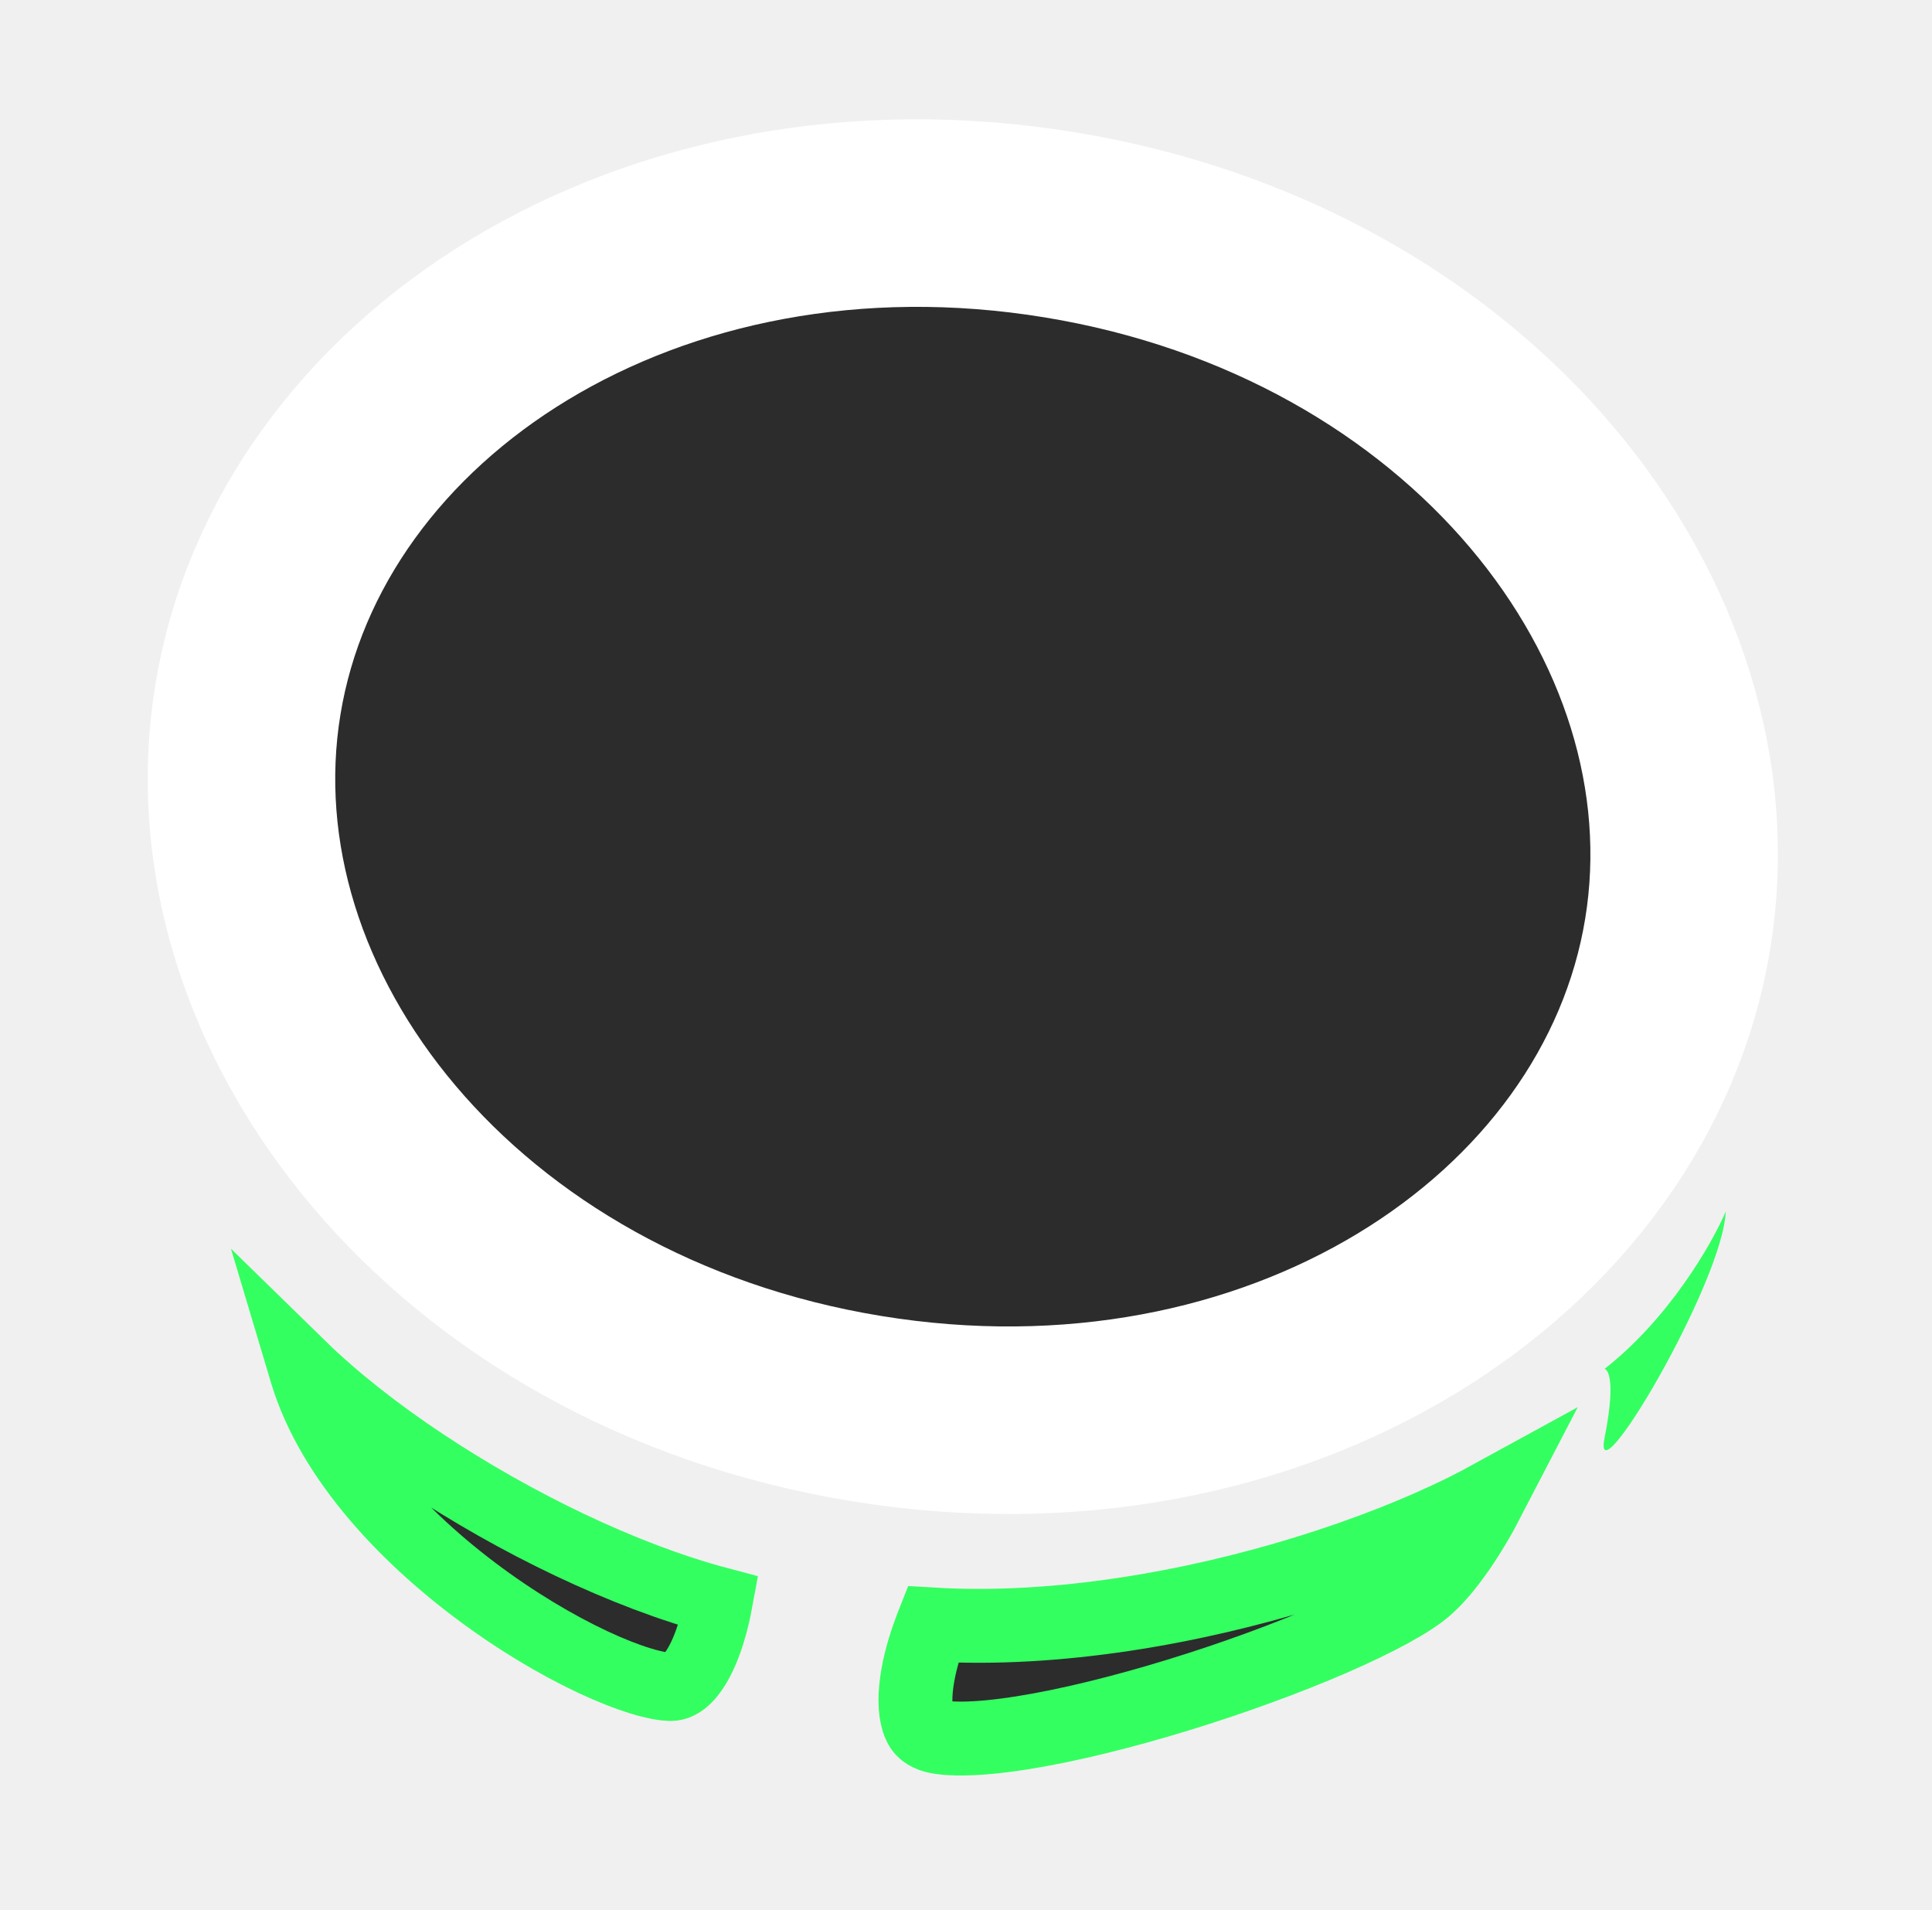
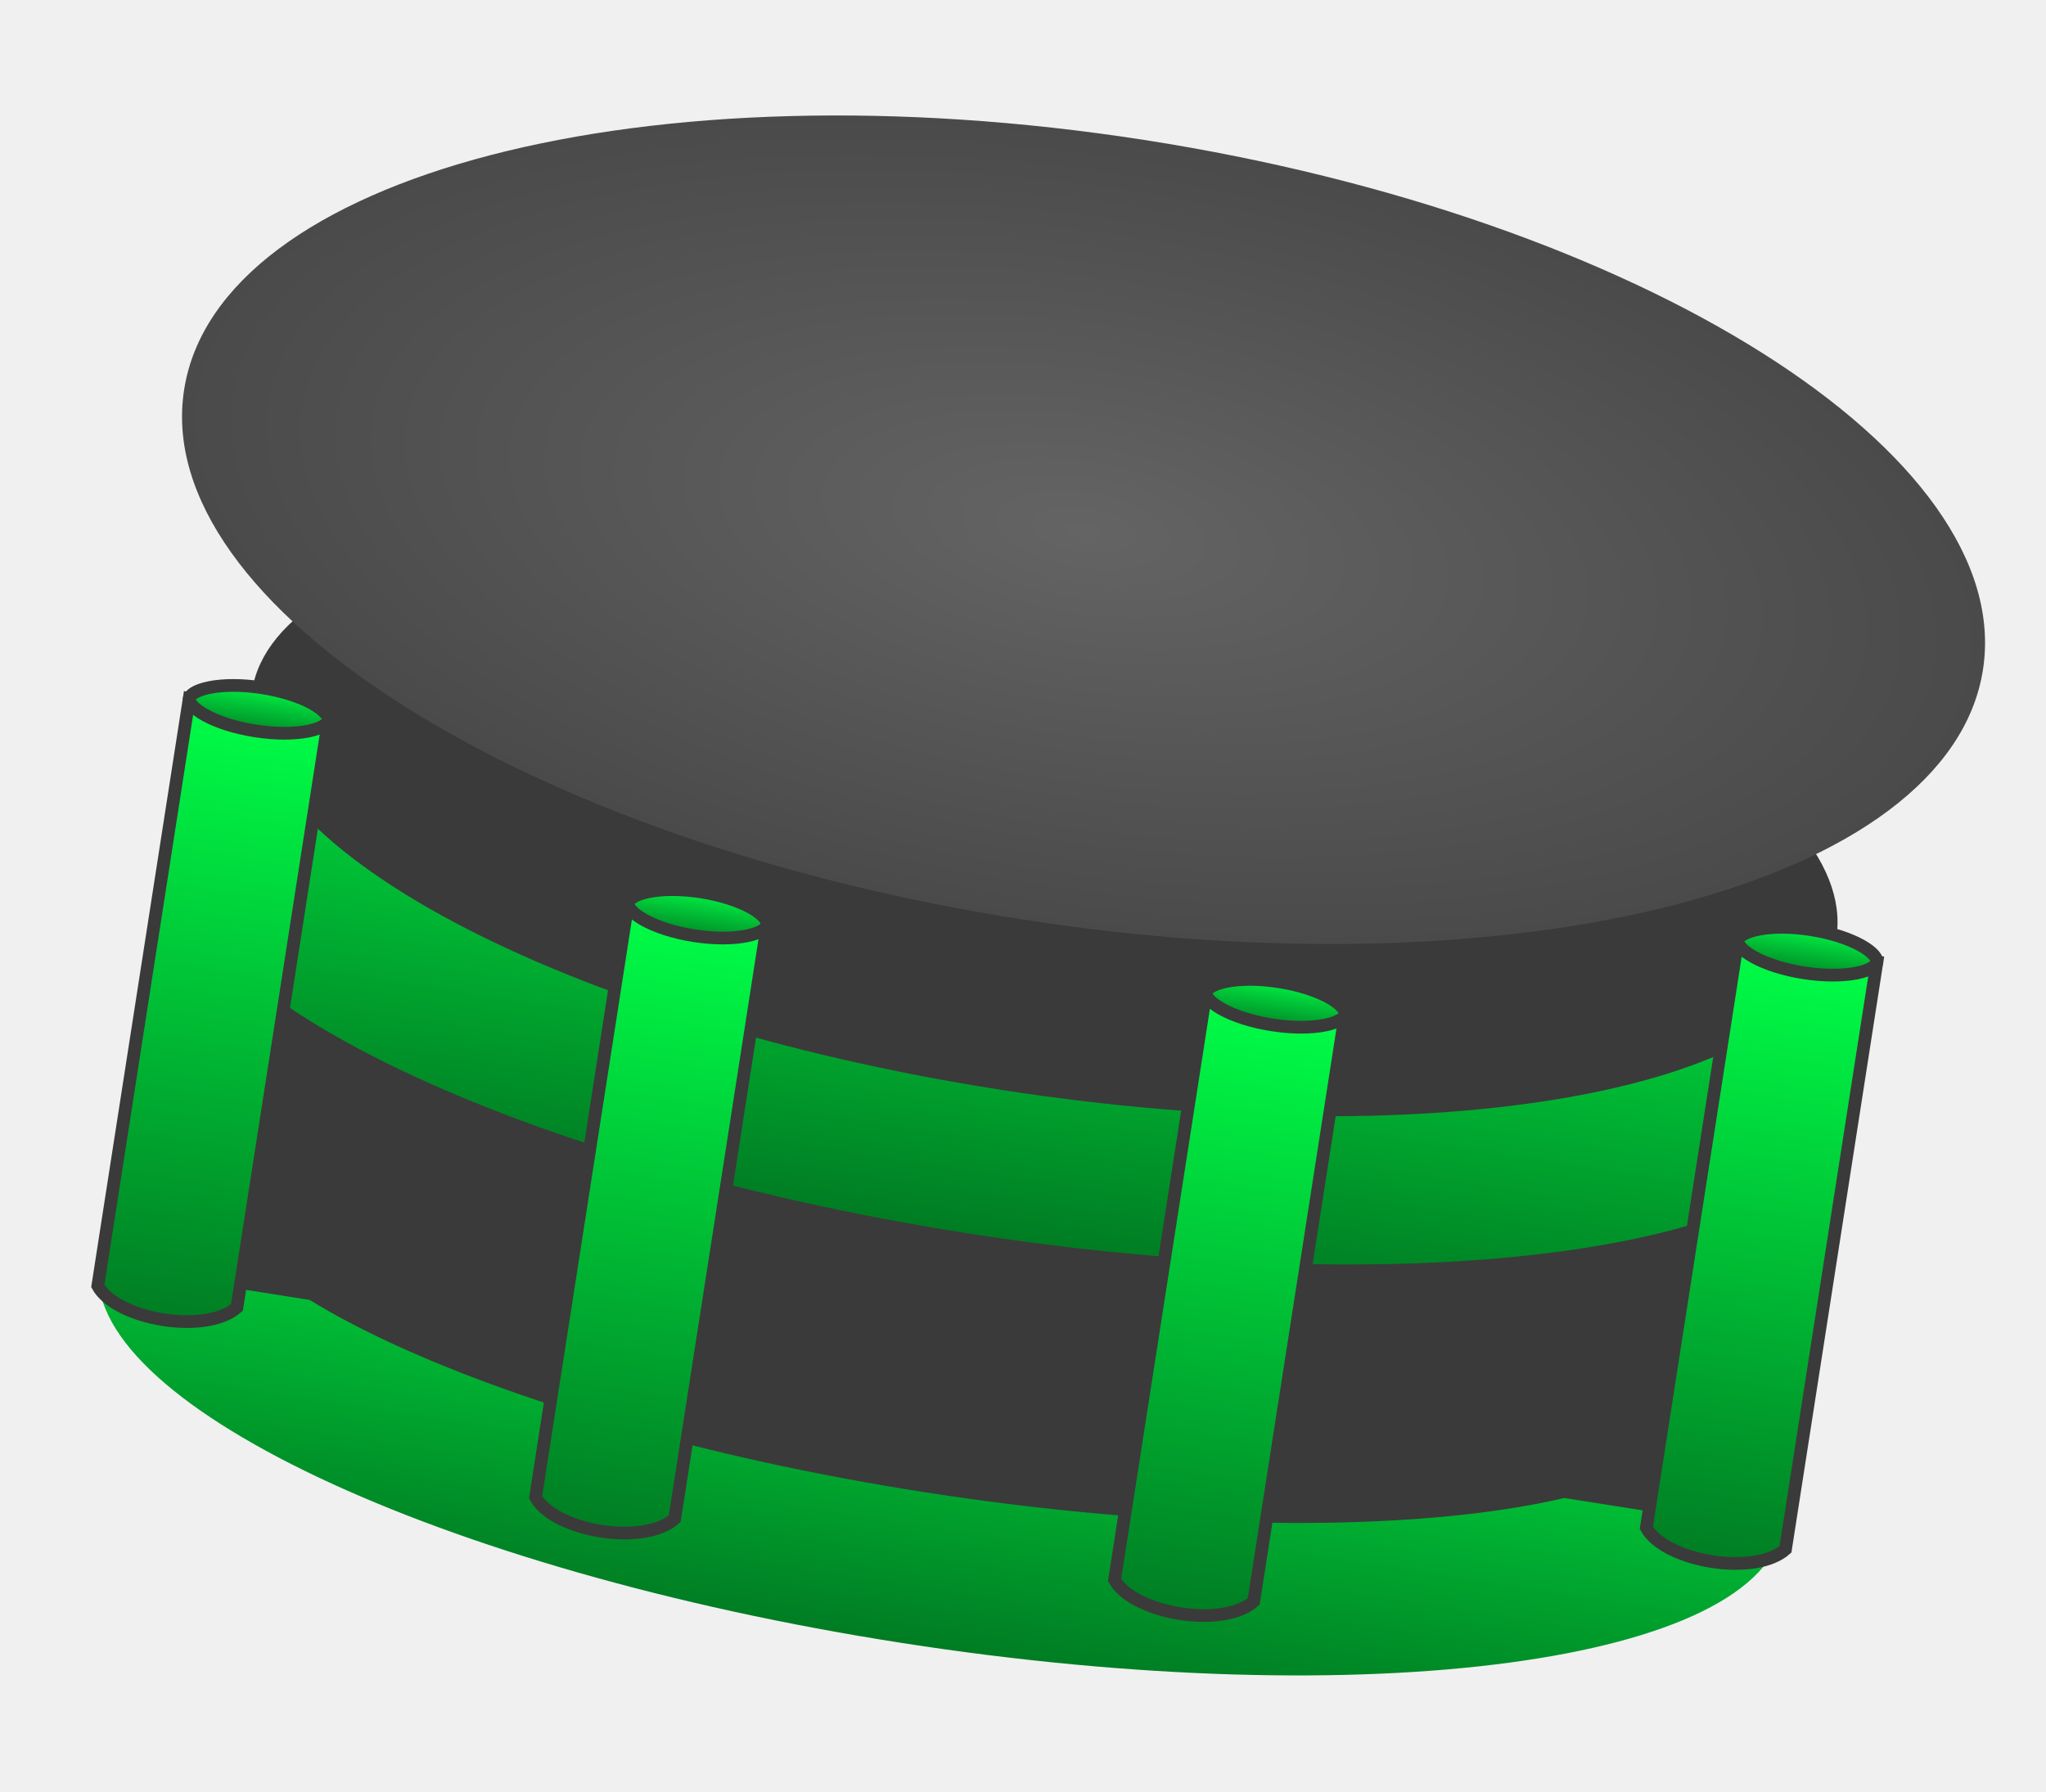
- <svg xmlns="http://www.w3.org/2000/svg" width="340" height="336" viewBox="0 0 340 336" fill="none">
-   <g id="tom1">
-     <path id="Rectangle 61" d="M125.037 287.581C125.687 285.534 126.153 283.478 126.48 281.696C109.765 277.252 90.627 267.932 74.671 257.332C66.521 251.917 59.038 246.06 53.026 240.188C53.17 240.67 53.318 241.162 53.47 241.664C58.124 257.04 71.644 271.3 86.211 281.707C93.402 286.844 100.599 290.86 106.638 293.471C109.66 294.777 112.303 295.693 114.444 296.231C116.705 296.799 117.956 296.831 118.391 296.775C119.398 296.645 120.501 296.071 121.752 294.443C123.05 292.754 124.159 290.346 125.037 287.581Z" fill="#2C2C2C" stroke="#34FF61" stroke-width="12" />
-     <path id="Rectangle 60" d="M258.065 265.63C259.444 264.942 260.782 264.245 262.069 263.54C258.761 269.92 254.66 276.105 250.852 279.404C248.233 281.673 242.444 284.874 234.37 288.376C226.48 291.799 216.937 295.288 207.282 298.248C197.609 301.214 187.973 303.603 179.881 304.883C175.83 305.523 172.298 305.864 169.422 305.89C166.396 305.917 164.704 305.584 164.013 305.323C162.593 304.786 162.002 304.112 161.562 302.709C160.98 300.853 160.936 298.144 161.504 294.871C162.05 291.721 163.053 288.641 163.956 286.292C164.018 286.132 164.079 285.976 164.139 285.824C186.171 287.133 210.028 282.8 229.913 276.669C240.563 273.385 250.239 269.535 258.065 265.63Z" fill="#2C2C2C" stroke="#34FF61" stroke-width="13" />
-     <path id="Ellipse 122" d="M295.253 164.294C286.23 219.38 224.501 259.629 152.384 247.817C80.267 236.005 34.603 178.166 43.626 123.08C52.648 67.994 114.378 27.745 186.494 39.557C258.611 51.368 304.275 109.207 295.253 164.294Z" fill="#2C2C2C" stroke="white" stroke-width="33" />
-     <path id="Rectangle 64" d="M282.38 240.847C293.742 231.935 301.228 218.908 303.7 213.172C303.197 225.722 280.041 264.763 282.38 252.966C284.719 241.168 282.38 240.847 282.38 240.847Z" fill="#34FF61" />
-   </g>
+ <svg xmlns="http://www.w3.org/2000/svg" width="161" height="141" viewBox="0 0 161 141" fill="none">
+   <path d="M134.405 119.076L134.405 119.077C134.404 119.078 134.404 119.081 134.402 119.085C134.399 119.094 134.391 119.118 134.37 119.156C134.329 119.234 134.232 119.391 134.018 119.615C133.57 120.089 132.729 120.737 131.292 121.442C128.389 122.868 123.92 124.11 117.965 124.91C106.137 126.499 89.828 126.169 71.934 123.384C54.04 120.599 38.403 115.958 27.617 110.849C22.187 108.277 18.307 105.736 15.974 103.495C14.82 102.386 14.216 101.513 13.932 100.926C13.797 100.647 13.751 100.468 13.736 100.382C13.729 100.339 13.727 100.314 13.727 100.305C13.727 100.303 13.727 100.302 13.727 100.3C13.727 100.298 13.727 100.297 13.727 100.296L13.727 100.295L13.728 100.293C13.728 100.292 13.729 100.29 13.73 100.285C13.733 100.276 13.742 100.253 13.762 100.214C13.803 100.136 13.901 99.98 14.114 99.755C14.563 99.282 15.404 98.633 16.84 97.928C19.744 96.502 24.213 95.26 30.167 94.46C41.995 92.871 58.304 93.201 76.198 95.986C94.092 98.771 109.73 103.412 120.516 108.521C125.946 111.093 129.826 113.634 132.158 115.875C133.313 116.984 133.917 117.857 134.201 118.444C134.336 118.723 134.381 118.902 134.396 118.988C134.404 119.031 134.405 119.056 134.405 119.066C134.405 119.071 134.405 119.073 134.405 119.074L134.405 119.076Z" fill="#3A3A3A" stroke="url(#paint0_linear)" stroke-width="12" />
+   <rect width="127.651" height="45.168" transform="matrix(0.987761 0.155975 -0.155436 0.987846 17.974 55.5713)" fill="#3A3A3A" />
+   <mask id="path-3-inside-1" fill="white">
+     <ellipse cx="79.666" cy="76.128" rx="67.241" ry="21.229" transform="rotate(8.84602 79.6656 76.1281)" />
+   </mask>
+   <ellipse cx="79.666" cy="76.128" rx="67.241" ry="21.229" transform="rotate(8.84602 79.6656 76.1281)" fill="#3A3A3A" />
+   <path d="M121.404 82.624C122.043 78.523 123.913 75.556 125.461 73.824C126.197 73.001 126.844 72.468 127.25 72.166C127.658 71.863 127.908 71.731 127.92 71.725C127.936 71.717 127.79 71.794 127.443 71.929C127.1 72.063 126.612 72.234 125.959 72.423C124.636 72.808 122.85 73.21 120.568 73.558C111.105 75.002 96.785 74.976 80.246 72.402L72.557 121.807C92.711 124.944 112.343 125.392 128.109 122.986C135.841 121.806 144.112 119.726 151.31 115.916C158.009 112.371 168.584 104.613 170.81 90.313L121.404 82.624ZM80.246 72.402C63.706 69.828 50.055 65.501 41.479 61.25C39.411 60.224 37.831 59.298 36.687 58.53C36.123 58.151 35.71 57.84 35.424 57.608C35.135 57.374 35.019 57.256 35.032 57.269C35.041 57.278 35.239 57.48 35.536 57.892C35.831 58.303 36.286 59.008 36.736 60.016C37.685 62.136 38.565 65.531 37.927 69.632L-11.478 61.943C-13.704 76.244 -5.987 86.848 -0.682 92.262C5.018 98.079 12.265 102.574 19.273 106.048C33.563 113.131 52.402 118.67 72.557 121.807L80.246 72.402ZM37.927 69.632C37.289 73.733 35.418 76.701 33.87 78.432C33.135 79.255 32.487 79.789 32.081 80.09C31.674 80.393 31.423 80.525 31.412 80.531C31.396 80.54 31.541 80.462 31.888 80.327C32.231 80.193 32.72 80.022 33.372 79.833C34.695 79.448 36.482 79.046 38.764 78.698C48.226 77.254 62.546 77.28 79.086 79.855L86.775 30.449C66.62 27.312 46.988 26.864 31.222 29.27C23.49 30.45 15.219 32.53 8.021 36.34C1.322 39.885 -9.253 47.643 -11.478 61.943L37.927 69.632ZM79.086 79.855C95.626 82.429 109.276 86.755 117.852 91.007C119.92 92.032 121.5 92.958 122.644 93.726C123.208 94.105 123.621 94.416 123.908 94.648C124.197 94.882 124.312 95 124.299 94.987C124.29 94.978 124.092 94.776 123.795 94.364C123.5 93.953 123.046 93.248 122.595 92.24C121.646 90.12 120.766 86.725 121.404 82.624L170.81 90.313C173.035 76.013 165.318 65.408 160.014 59.995C154.314 54.177 147.066 49.682 140.058 46.208C125.769 39.125 106.929 33.586 86.775 30.449L79.086 79.855Z" fill="url(#paint1_linear)" mask="url(#path-3-inside-1)" />
+   <ellipse cx="82.167" cy="64.082" rx="63.087" ry="21.955" transform="rotate(8.84602 82.1667 64.082)" fill="#3A3A3A" />
+   <ellipse cx="85.264" cy="41.692" rx="71.628" ry="31.047" transform="rotate(8.84602 85.2642 41.6923)" fill="url(#paint2_radial)" />
+   <path d="M14.892 54.965L25.84 56.669L18.645 102.899C18.096 103.388 17.274 103.724 16.273 103.892C15.207 104.071 13.985 104.05 12.788 103.856C11.591 103.662 10.441 103.298 9.514 102.806C8.642 102.342 8.014 101.791 7.696 101.206L14.892 54.965Z" fill="url(#paint3_linear)" stroke="#3A3A3A" />
+   <path d="M25.839 56.679C25.822 56.786 25.739 56.941 25.465 57.114C25.192 57.285 24.783 57.437 24.245 57.545C23.175 57.759 21.706 57.776 20.101 57.526C18.495 57.276 17.101 56.814 16.146 56.284C15.667 56.018 15.323 55.749 15.115 55.503C14.906 55.255 14.875 55.082 14.891 54.976C14.908 54.869 14.991 54.714 15.265 54.542C15.538 54.37 15.947 54.218 16.485 54.111C17.555 53.896 19.024 53.879 20.629 54.129C22.235 54.379 23.629 54.841 24.584 55.371C25.063 55.637 25.407 55.906 25.615 56.152C25.824 56.4 25.855 56.573 25.839 56.679Z" fill="url(#paint4_linear)" stroke="#3A3A3A" />
+   <path d="M49.424 71.051L60.372 72.755L53.094 119.52C52.543 120.018 51.72 120.359 50.717 120.531C49.651 120.713 48.43 120.695 47.233 120.501C46.037 120.306 44.887 119.94 43.962 119.444C43.09 118.977 42.462 118.42 42.145 117.827L49.424 71.051Z" fill="url(#paint5_linear)" stroke="#3A3A3A" />
+   <path d="M60.371 72.773C60.353 72.885 60.268 73.043 59.993 73.218C59.72 73.392 59.31 73.546 58.773 73.656C57.703 73.875 56.234 73.894 54.629 73.645C53.024 73.395 51.631 72.93 50.677 72.396C50.199 72.128 49.855 71.857 49.648 71.608C49.439 71.358 49.406 71.181 49.423 71.069C49.441 70.957 49.527 70.798 49.801 70.624C50.075 70.45 50.484 70.296 51.021 70.186C52.092 69.967 53.561 69.948 55.165 70.197C56.77 70.447 58.163 70.912 59.117 71.446C59.595 71.714 59.939 71.985 60.146 72.234C60.355 72.484 60.388 72.66 60.371 72.773Z" fill="url(#paint6_linear)" stroke="#3A3A3A" />
+   <path d="M94.903 78.099L105.851 79.803L98.656 126.032C98.107 126.522 97.285 126.858 96.284 127.026C95.218 127.205 93.996 127.184 92.799 126.99C91.602 126.796 90.451 126.431 89.525 125.939C88.653 125.476 88.024 124.925 87.707 124.34L94.903 78.099Z" fill="url(#paint7_linear)" stroke="#3A3A3A" />
+   <path d="M105.849 79.816C105.832 79.923 105.75 80.078 105.475 80.25C105.202 80.422 104.793 80.574 104.255 80.681C103.185 80.896 101.716 80.913 100.111 80.663C98.505 80.413 97.111 79.951 96.157 79.421C95.677 79.155 95.334 78.886 95.126 78.639C94.916 78.392 94.885 78.219 94.901 78.112C94.918 78.006 95.001 77.851 95.275 77.678C95.548 77.507 95.958 77.355 96.495 77.247C97.565 77.033 99.034 77.016 100.64 77.266C102.245 77.515 103.639 77.978 104.594 78.508C105.073 78.774 105.417 79.043 105.625 79.289C105.834 79.537 105.866 79.71 105.849 79.816Z" fill="url(#paint8_linear)" stroke="#3A3A3A" />
+   <path d="M136.749 74.001L147.696 75.704L140.501 121.934C139.952 122.423 139.131 122.759 138.129 122.927C137.063 123.106 135.842 123.086 134.645 122.891C133.447 122.697 132.297 122.333 131.37 121.841C130.498 121.378 129.87 120.826 129.552 120.241L136.749 74.001Z" fill="url(#paint9_linear)" stroke="#3A3A3A" />
+   <path d="M147.694 75.717C147.678 75.823 147.595 75.978 147.32 76.151C147.047 76.322 146.638 76.474 146.101 76.582C145.03 76.796 143.561 76.813 141.956 76.564C140.351 76.314 138.956 75.851 138.002 75.321C137.523 75.055 137.179 74.786 136.971 74.54C136.762 74.292 136.73 74.12 136.747 74.013C136.763 73.906 136.846 73.751 137.12 73.579C137.393 73.407 137.803 73.255 138.34 73.148C139.41 72.933 140.879 72.916 142.485 73.166C144.09 73.416 145.484 73.879 146.439 74.408C146.918 74.674 147.262 74.943 147.47 75.189C147.679 75.437 147.711 75.61 147.694 75.717Z" fill="url(#paint10_linear)" stroke="#3A3A3A" />
+   <defs>
+     <linearGradient id="paint0_linear" x1="77.121" y1="90.057" x2="71.012" y2="129.313" gradientUnits="userSpaceOnUse">
+       <stop stop-color="#00FF47" />
+       <stop offset="1" stop-color="#007C23" />
+     </linearGradient>
+     <linearGradient id="paint1_linear" x1="82.93" y1="55.152" x2="76.401" y2="97.104" gradientUnits="userSpaceOnUse">
+       <stop stop-color="#00FF47" />
+       <stop offset="1" stop-color="#007C23" />
+     </linearGradient>
+     <radialGradient id="paint2_radial" cx="0" cy="0" r="1" gradientUnits="userSpaceOnUse" gradientTransform="translate(85.2642 41.6923) rotate(90) scale(31.0467 71.6281)">
+       <stop stop-color="#646464" />
+       <stop offset="1" stop-color="#4A4A4A" />
+     </radialGradient>
+     <linearGradient id="paint3_linear" x1="20.443" y1="55.323" x2="12.81" y2="104.366" gradientUnits="userSpaceOnUse">
+       <stop stop-color="#00FF47" />
+       <stop offset="1" stop-color="#007C23" />
+     </linearGradient>
+     <linearGradient id="paint4_linear" x1="20.706" y1="53.635" x2="20.024" y2="58.02" gradientUnits="userSpaceOnUse">
+       <stop stop-color="#00FF47" />
+       <stop offset="1" stop-color="#007C23" />
+     </linearGradient>
+     <linearGradient id="paint5_linear" x1="54.975" y1="71.409" x2="47.256" y2="121.01" gradientUnits="userSpaceOnUse">
+       <stop stop-color="#00FF47" />
+       <stop offset="1" stop-color="#007C23" />
+     </linearGradient>
+     <linearGradient id="paint6_linear" x1="55.242" y1="69.703" x2="54.552" y2="74.139" gradientUnits="userSpaceOnUse">
+       <stop stop-color="#00FF47" />
+       <stop offset="1" stop-color="#007C23" />
+     </linearGradient>
+     <linearGradient id="paint7_linear" x1="100.454" y1="78.457" x2="92.821" y2="127.5" gradientUnits="userSpaceOnUse">
+       <stop stop-color="#00FF47" />
+       <stop offset="1" stop-color="#007C23" />
+     </linearGradient>
+     <linearGradient id="paint8_linear" x1="100.716" y1="76.772" x2="100.034" y2="81.157" gradientUnits="userSpaceOnUse">
+       <stop stop-color="#00FF47" />
+       <stop offset="1" stop-color="#007C23" />
+     </linearGradient>
+     <linearGradient id="paint9_linear" x1="142.299" y1="74.359" x2="134.667" y2="123.401" gradientUnits="userSpaceOnUse">
+       <stop stop-color="#00FF47" />
+       <stop offset="1" stop-color="#007C23" />
+     </linearGradient>
+     <linearGradient id="paint10_linear" x1="142.562" y1="72.672" x2="141.879" y2="77.058" gradientUnits="userSpaceOnUse">
+       <stop stop-color="#00FF47" />
+       <stop offset="1" stop-color="#007C23" />
+     </linearGradient>
+   </defs>
</svg>
